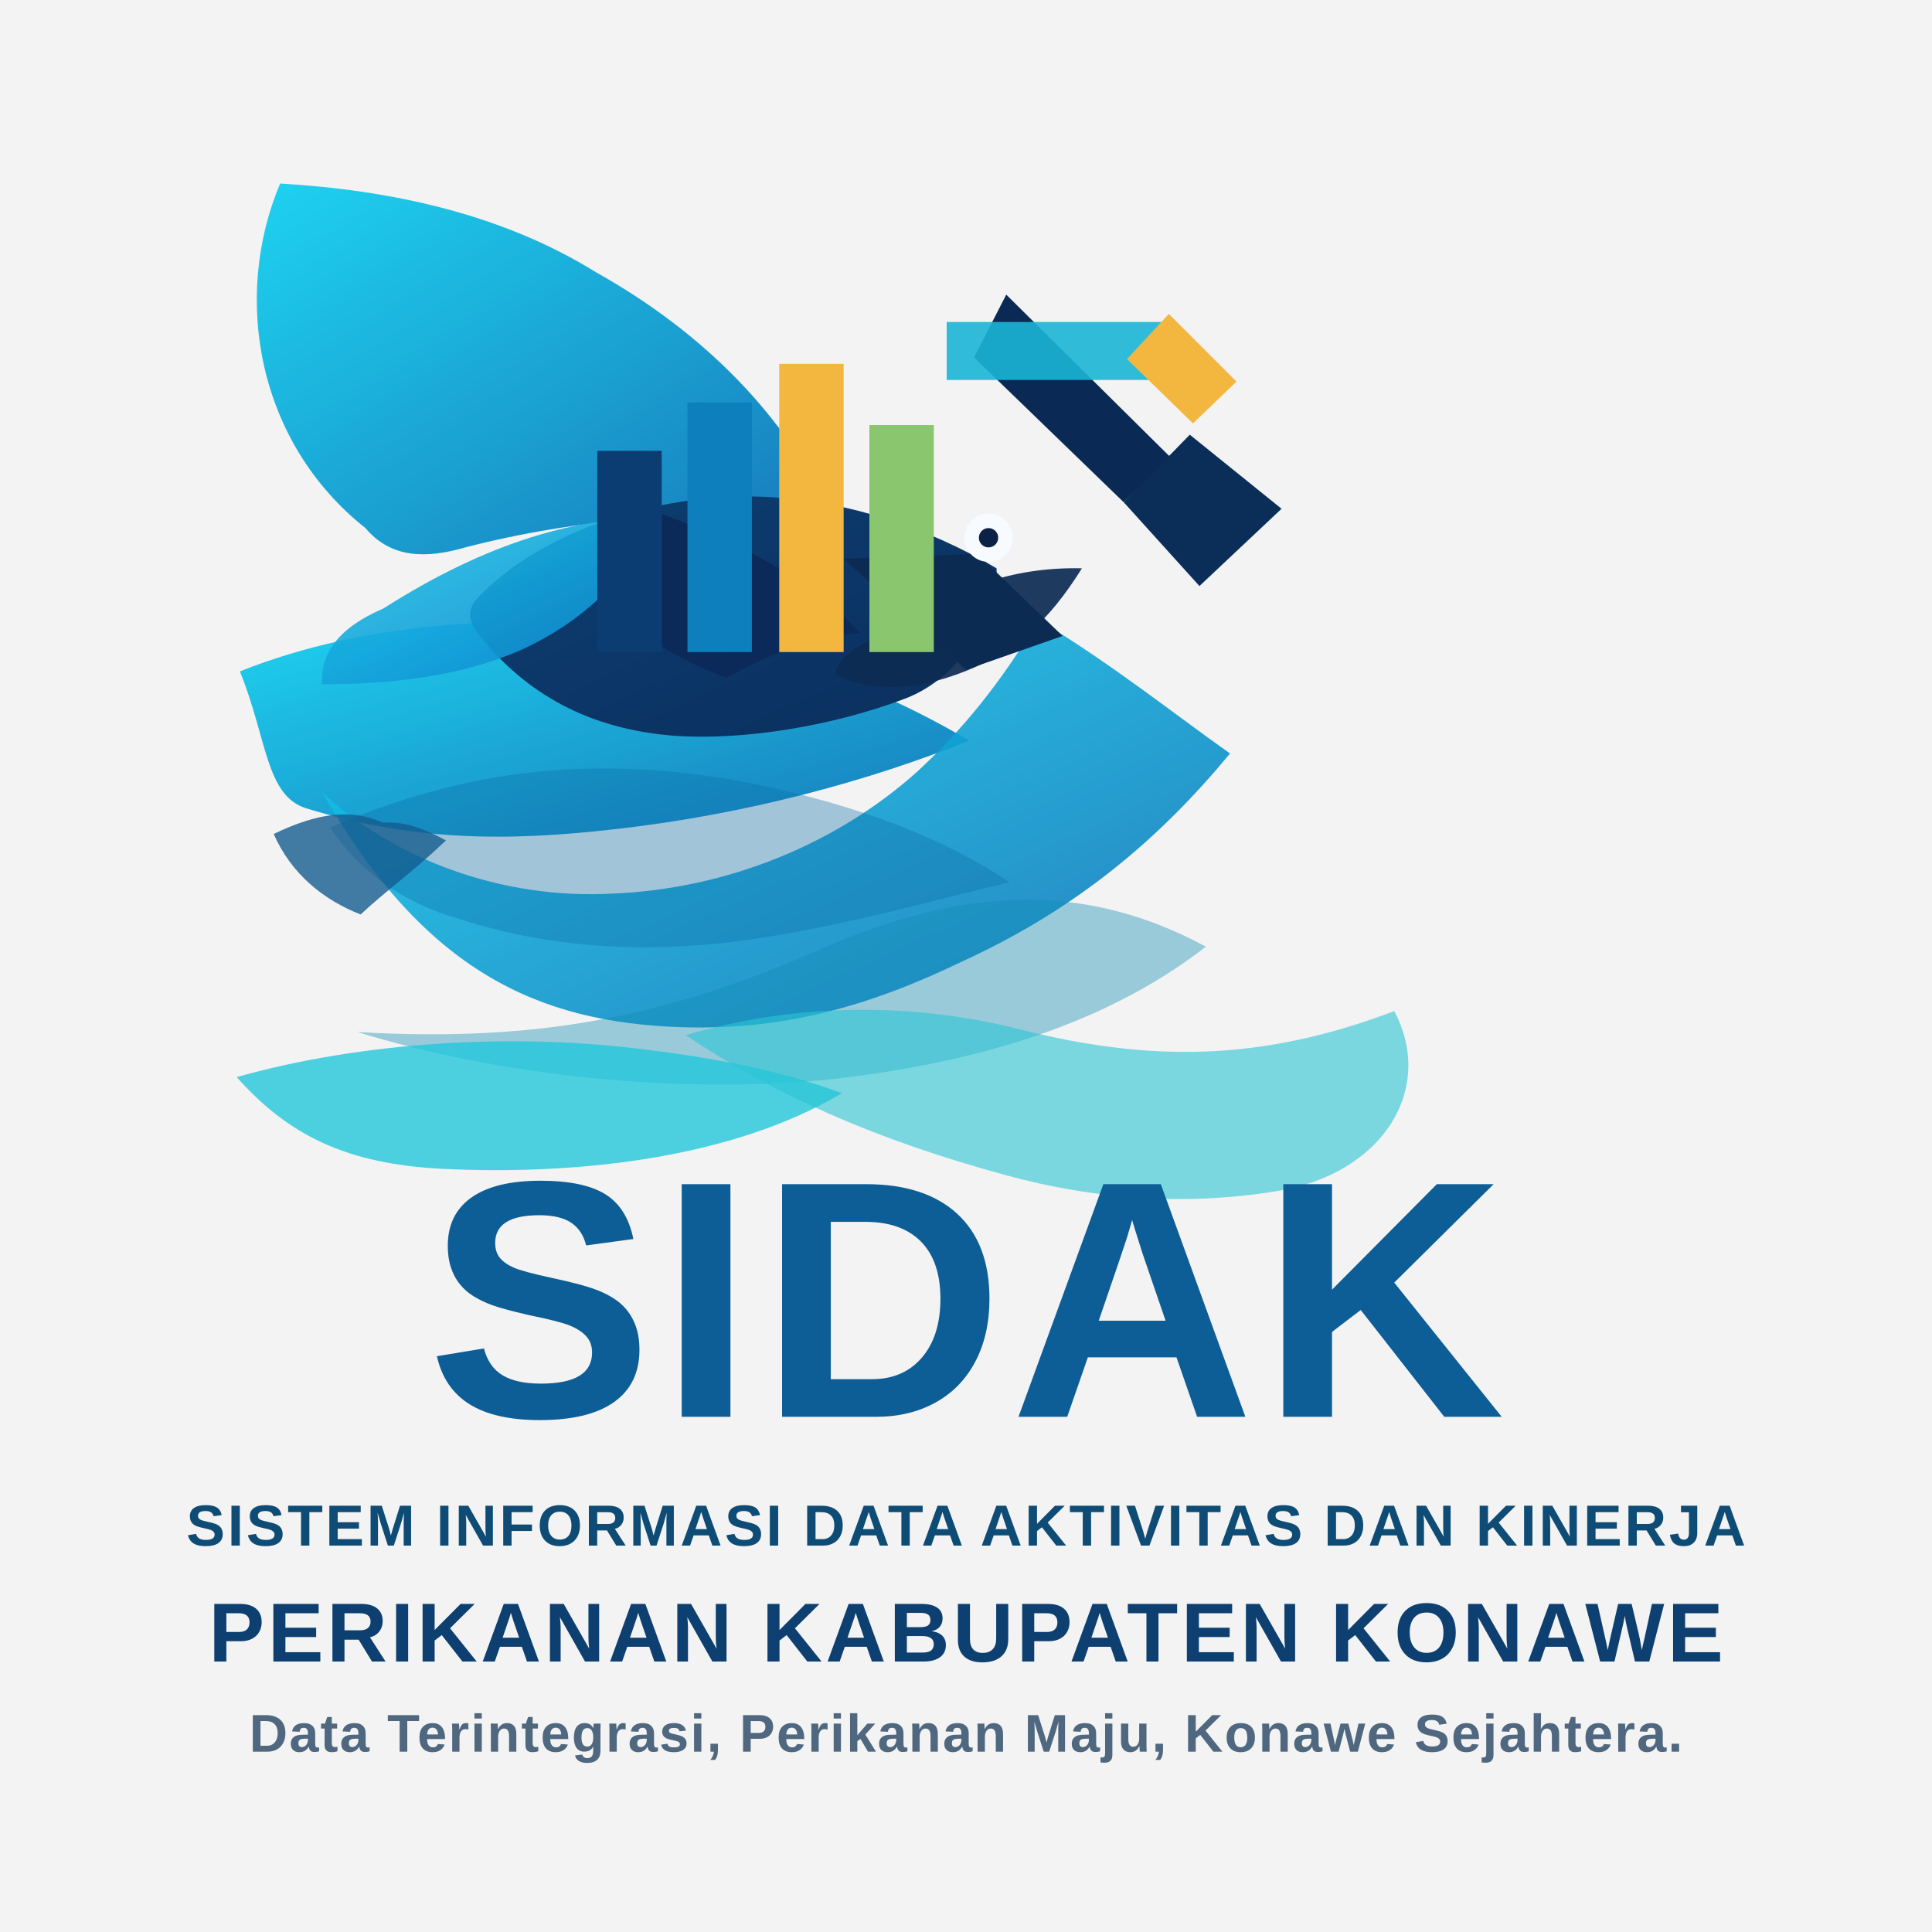
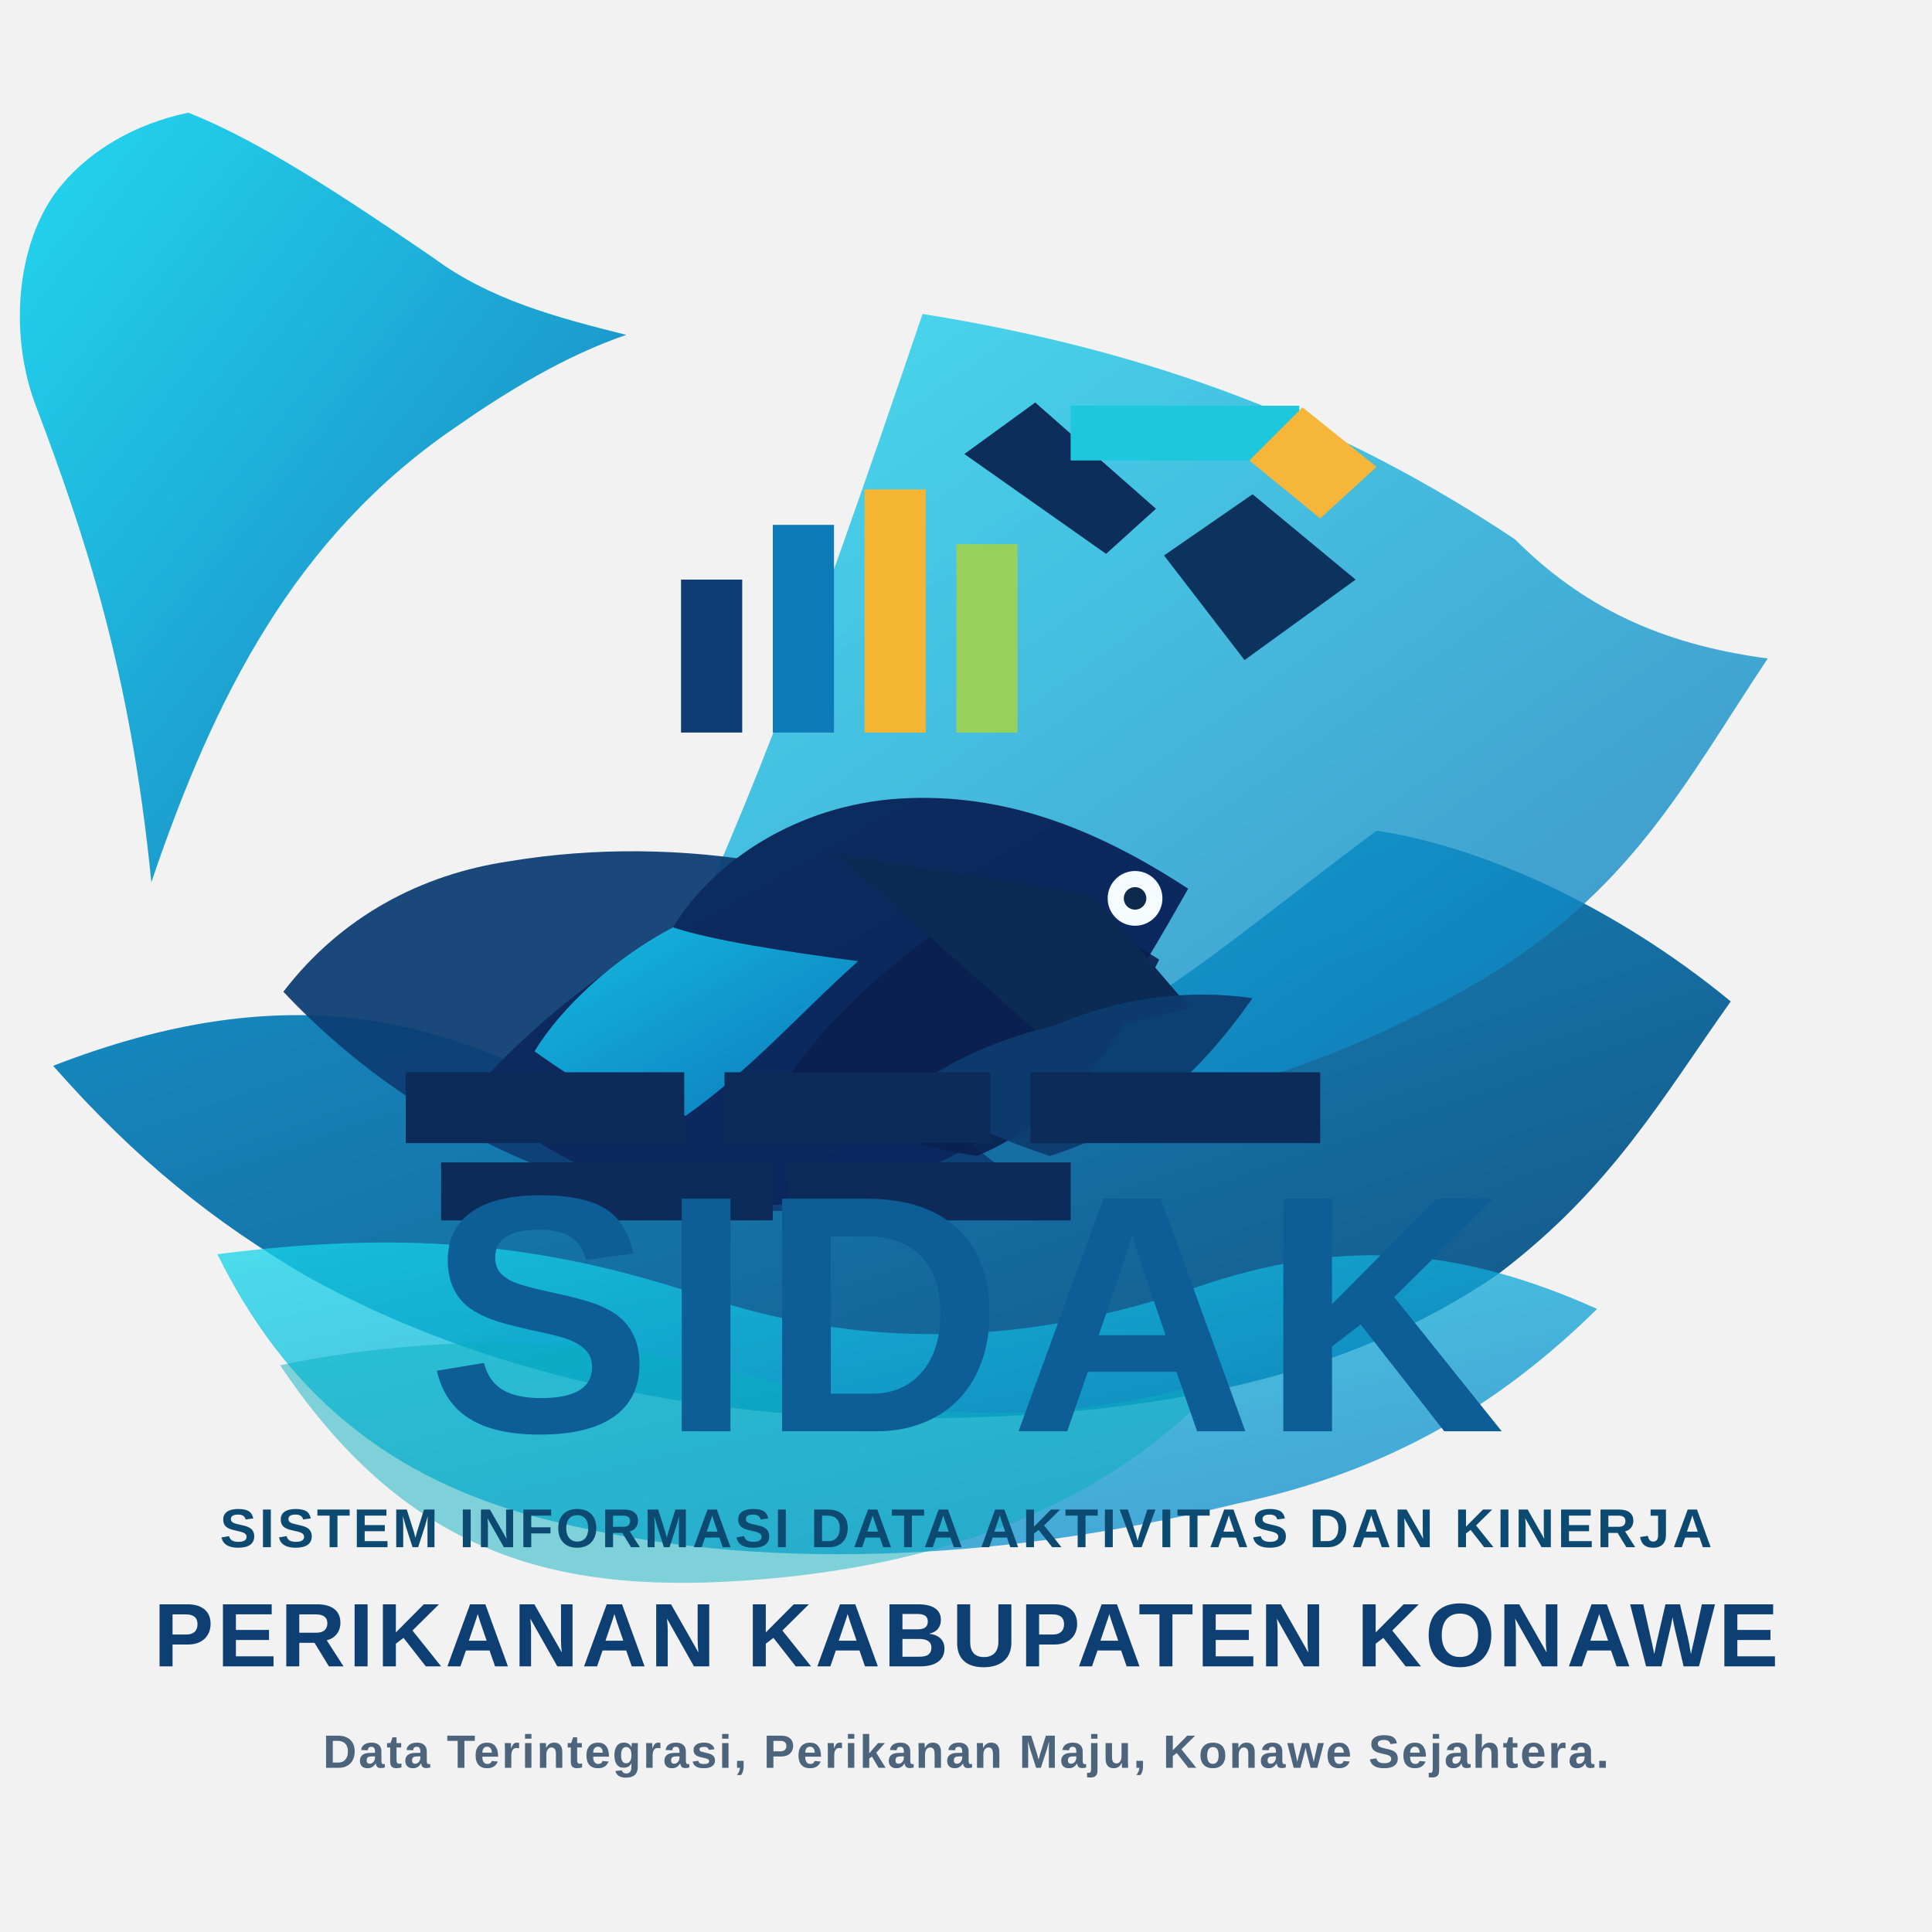
<svg xmlns="http://www.w3.org/2000/svg" width="1200" height="1200" viewBox="0 0 1200 1200" role="img" aria-labelledby="title desc">
  <defs>
-     <linearGradient id="ringBlue" x1="0" y1="0" x2="1" y2="1">
-       <stop offset="0%" stop-color="#14d1f0" />
-       <stop offset="100%" stop-color="#0d72b7" />
+     <linearGradient id="outerA" x1="0" y1="0" x2="1" y2="1">
+       <stop offset="0%" stop-color="#19d7f0" />
+       <stop offset="100%" stop-color="#0d73b8" />
    </linearGradient>
-     <linearGradient id="fishBlue" x1="0" y1="0" x2="1" y2="1">
-       <stop offset="0%" stop-color="#0d3e72" />
-       <stop offset="100%" stop-color="#0a2f5d" />
+     <linearGradient id="outerB" x1="0" y1="0" x2="1" y2="1">
+       <stop offset="0%" stop-color="#0a8fc9" />
+       <stop offset="100%" stop-color="#0b4a7d" />
    </linearGradient>
-     <linearGradient id="fishLight" x1="0" y1="0" x2="1" y2="1">
-       <stop offset="0%" stop-color="#1bc9e8" />
-       <stop offset="100%" stop-color="#0d7ecd" />
+     <linearGradient id="fishBody" x1="0" y1="0" x2="1" y2="1">
+       <stop offset="0%" stop-color="#0d2d5d" />
+       <stop offset="100%" stop-color="#0a2560" />
    </linearGradient>
-     <linearGradient id="gold" x1="0" y1="0" x2="1" y2="1">
-       <stop offset="0%" stop-color="#f9d774" />
-       <stop offset="50%" stop-color="#f1b63d" />
-       <stop offset="100%" stop-color="#d38a18" />
+     <linearGradient id="fishBelly" x1="0" y1="0" x2="1" y2="1">
+       <stop offset="0%" stop-color="#17c9ee" />
+       <stop offset="100%" stop-color="#0b82c6" />
    </linearGradient>
-     <linearGradient id="green" x1="0" y1="0" x2="1" y2="1">
-       <stop offset="0%" stop-color="#97d85f" />
-       <stop offset="100%" stop-color="#4da85d" />
+     <linearGradient id="blueWave" x1="0" y1="0" x2="1" y2="1">
+       <stop offset="0%" stop-color="#16d6e9" />
+       <stop offset="100%" stop-color="#0c7fc6" />
    </linearGradient>
  </defs>
-   <rect width="1200" height="1200" fill="#f3f3f3" />
-   <g transform="translate(70,30)">
-     <path d="M157 298 C90 245, 74 155, 104 84 C173 88, 242 103, 300 139 C368 177, 418 229, 446 289 C369 286, 288 292, 219 310 C195 317, 173 317, 157 298 Z" fill="url(#ringBlue)" opacity="0.95" />
-     <path d="M79 387 C157 356, 255 348, 355 366 C420 379, 469 393, 532 430 C470 455, 393 476, 312 485 C243 493, 185 492, 120 472 C95 464, 96 429, 79 387 Z" fill="url(#ringBlue)" opacity="0.95" />
-     <g>
-       <path d="M130 462 C174 503, 241 529, 311 525 C382 522, 450 494, 500 449 C528 423, 551 395, 575 355 C620 382, 660 414, 694 438 C651 490, 600 534, 528 567 C468 596, 415 610, 353 608 C265 605, 194 574, 130 462 Z" fill="url(#ringBlue)" opacity="0.9" />
-       <path d="M135 484 C220 447, 298 440, 383 454 C450 466, 511 487, 557 518 C507 530, 457 544, 406 552 C339 563, 275 560, 216 541 C180 531, 153 511, 135 484 Z" fill="#0b6ca7" opacity="0.35" />
-       <path d="M100 488 C127 475, 148 472, 168 481 C182 480, 194 485, 207 492 C186 512, 170 523, 154 538 C131 529, 111 513, 100 488 Z" fill="#145c90" opacity="0.8" />
-     </g>
-     <g>
-       <path d="M228 340 C268 299, 343 274, 412 279 C457 282, 505 297, 549 323 C550 349, 529 390, 492 404 C447 421, 392 430, 349 427 C296 423, 257 401, 228 365 C220 355, 220 348, 228 340 Z" fill="url(#fishBlue)" />
-       <path d="M168 348 C234 306, 289 291, 342 291 C320 327, 295 355, 253 374 C216 390, 174 395, 130 395 C129 376, 140 360, 168 348 Z" fill="url(#fishLight)" opacity="0.9" />
-       <path d="M335 287 C382 304, 431 327, 464 363 C434 365, 407 377, 381 391 C350 379, 325 364, 303 341 C307 319, 318 301, 335 287 Z" fill="#0a2958" opacity="0.95" />
-       <path d="M454 317 L537 314 L590 365 L530 386 L454 317 Z" fill="#0c2b53" />
-       <path d="M497 358 C524 333, 564 322, 602 323 C582 355, 560 377, 521 390 C495 399, 468 399, 449 389 C450 376, 470 366, 497 358 Z" fill="#0c2b53" opacity="0.92" />
-       <circle cx="544" cy="304" r="15" fill="#f7fbff" />
-       <circle cx="544" cy="304" r="6" fill="#0b2148" />
-     </g>
-     <g>
-       <rect x="301" y="250" width="40" height="125" fill="#0b3d73" />
-       <rect x="357" y="220" width="40" height="155" fill="#0d7fbd" />
-       <rect x="414" y="196" width="40" height="179" fill="#f3b63e" />
-       <rect x="470" y="234" width="40" height="141" fill="#8ac66d" />
-       <path d="M555 153 L657 254 L628 282 L535 192 L555 153 Z" fill="#0a2a55" />
-       <path d="M518 170 L660 170 L660 206 L518 206 Z" fill="#1bb5d6" opacity="0.9" />
-       <path d="M628 282 L669 240 L726 286 L675 334 Z" fill="#0b2e58" />
-       <path d="M656 165 L698 207 L671 233 L630 193 Z" fill="#f3b63e" />
-     </g>
-     <g>
-       <path d="M152 611 C270 618, 350 599, 441 559 C528 521, 603 517, 679 558 C612 610, 526 632, 440 641 C351 649, 243 639, 152 611 Z" fill="#0e8bb5" opacity="0.4" />
-       <path d="M77 639 C155 617, 247 612, 323 621 C367 626, 413 634, 453 649 C384 690, 287 700, 205 696 C145 693, 109 675, 77 639 Z" fill="#1dc7db" opacity="0.78" />
-       <path d="M356 613 C423 593, 497 592, 566 610 C643 629, 712 630, 796 598 C822 647, 788 700, 722 710 C666 719, 610 715, 555 700 C474 678, 411 650, 356 613 Z" fill="#2ac5d4" opacity="0.6" />
-     </g>
+   <rect width="1200" height="1200" fill="#f2f2f2" />
+   <g transform="translate(0,30)">
+     <path d="M94 518 C133 403, 183 304, 282 236 C315 213, 351 191, 389 178 C345 167, 304 156, 269 130 C209 89, 160 57, 117 40 C83 47, 56 64, 39 84 C11 116, 4 176, 23 224 C52 301, 81 386, 94 518 Z" fill="url(#outerA)" opacity="0.95" />
+     <path d="M33 632 C105 604, 164 597, 216 602 C280 608, 346 640, 415 677 C519 681, 620 648, 710 593 C752 567, 801 526, 855 486 C917 495, 1001 531, 1075 592 C1033 651, 1001 708, 931 761 C834 828, 712 850, 572 851 C435 852, 301 824, 191 763 C133 729, 85 691, 33 632 Z" fill="url(#outerB)" opacity="0.95" />
+     <path d="M573 165 C717 188, 833 233, 941 305 C982 346, 1030 370, 1098 379 C1046 457, 1013 524, 918 580 C817 639, 708 669, 605 664 C537 660, 464 635, 405 597 C459 489, 500 380, 573 165 Z" fill="url(#outerA)" opacity="0.78" />
+     <path d="M477 506 C524 595, 567 658, 634 704 C593 715, 533 726, 451 721 C358 716, 253 668, 176 586 C212 539, 262 513, 316 505 C370 496, 425 497, 477 506 Z" fill="#0d3e74" opacity="0.94" />
+     <path d="M418 546 C443 505, 495 470, 559 466 C625 462, 683 486, 738 522 C704 582, 673 635, 622 670 C563 709, 496 727, 427 715 C376 706, 333 684, 294 648 C326 610, 374 573, 418 546 Z" fill="url(#fishBody)" />
+     <path d="M418 546 C442 554, 487 561, 533 567 C495 601, 468 633, 426 663 C390 660, 370 650, 332 623 C349 595, 382 565, 418 546 Z" fill="url(#fishBelly)" opacity="0.9" />
+     <path d="M606 532 C646 531, 684 543, 720 566 C694 620, 664 663, 607 688 C567 682, 527 668, 488 642 C516 598, 563 560, 606 532 Z" fill="#0a1f4f" opacity="0.9" />
+     <path d="M519 500 L679 526 L739 596 L651 617 L519 500 Z" fill="#0b2a54" />
+     <path d="M655 607 C694 590, 737 584, 778 590 C744 638, 709 670, 652 688 C619 677, 593 665, 566 647 C589 629, 621 615, 655 607 Z" fill="#0d3c6d" opacity="0.94" />
+     <circle cx="705" cy="528" r="17" fill="#f5fbfe" />
+     <circle cx="705" cy="528" r="7" fill="#0d294c" />
+     <path d="M252 636 L425 636 L425 680 L252 680 Z" fill="#0c2b58" />
+     <path d="M450 636 L615 636 L615 680 L450 680 Z" fill="#0c2b58" />
+     <path d="M640 636 L820 636 L820 680 L640 680 Z" fill="#0c2b58" />
+     <path d="M274 692 L480 692 L480 728 L274 728 Z" fill="#0c2b58" />
+     <path d="M490 692 L665 692 L665 728 L490 728 Z" fill="#0c2b58" />
+     <rect x="423" y="330" width="38" height="95" fill="#0d3d73" />
+     <rect x="480" y="296" width="38" height="129" fill="#0e7bb9" />
+     <rect x="537" y="274" width="38" height="151" fill="#f4b532" />
+     <rect x="594" y="308" width="38" height="117" fill="#97d05b" />
+     <path d="M643 220 L718 286 L687 314 L599 252 L643 220 Z" fill="#0d2d5a" />
+     <path d="M665 222 L807 222 L807 256 L665 256 Z" fill="#1dc7dd" />
+     <path d="M723 315 L778 277 L842 330 L773 380 Z" fill="#0c335e" />
+     <path d="M809 223 L855 260 L820 292 L776 256 Z" fill="#f5b63a" />
+     <path d="M135 749 C245 735, 332 740, 436 775 C532 807, 630 807, 736 772 C820 742, 894 739, 992 783 C932 842, 863 884, 768 904 C617 941, 468 946, 344 915 C239 890, 176 832, 135 749 Z" fill="url(#blueWave)" opacity="0.76" />
+     <path d="M174 818 C268 798, 376 799, 468 825 C571 854, 659 856, 760 826 C689 905, 585 942, 472 951 C350 961, 255 939, 174 818 Z" fill="#0aaec0" opacity="0.5" />
  </g>
-   <g transform="translate(0,0)" text-anchor="middle" font-family="Arial, Helvetica, sans-serif">
-     <text x="600" y="880" font-size="210" font-weight="800" fill="#0d5d96" letter-spacing="4">SIDAK</text>
-     <text x="600" y="960" font-size="36" font-weight="700" fill="#0e4c76" letter-spacing="1.6">SISTEM INFORMASI DATA AKTIVITAS DAN KINERJA</text>
-     <text x="600" y="1032" font-size="52" font-weight="800" fill="#0d3f70" letter-spacing="2">PERIKANAN KABUPATEN KONAWE</text>
-     <text x="600" y="1088" font-size="33" font-weight="600" fill="#4f6880" letter-spacing="1">Data Terintegrasi, Perikanan Maju, Konawe Sejahtera.</text>
+   <g text-anchor="middle" font-family="Arial, Helvetica, sans-serif">
+     <text x="600" y="889" font-size="210" font-weight="800" fill="#0d5d96" letter-spacing="4">SIDAK</text>
+     <text x="600" y="961" font-size="34" font-weight="700" fill="#0d4a72" letter-spacing="1.8">SISTEM INFORMASI DATA AKTIVITAS DAN KINERJA</text>
+     <text x="600" y="1035" font-size="56" font-weight="800" fill="#0d3f73" letter-spacing="2">PERIKANAN KABUPATEN KONAWE</text>
+     <text x="600" y="1098" font-size="29" font-weight="600" fill="#4d647d" letter-spacing="1.2">Data Terintegrasi, Perikanan Maju, Konawe Sejahtera.</text>
  </g>
</svg>
